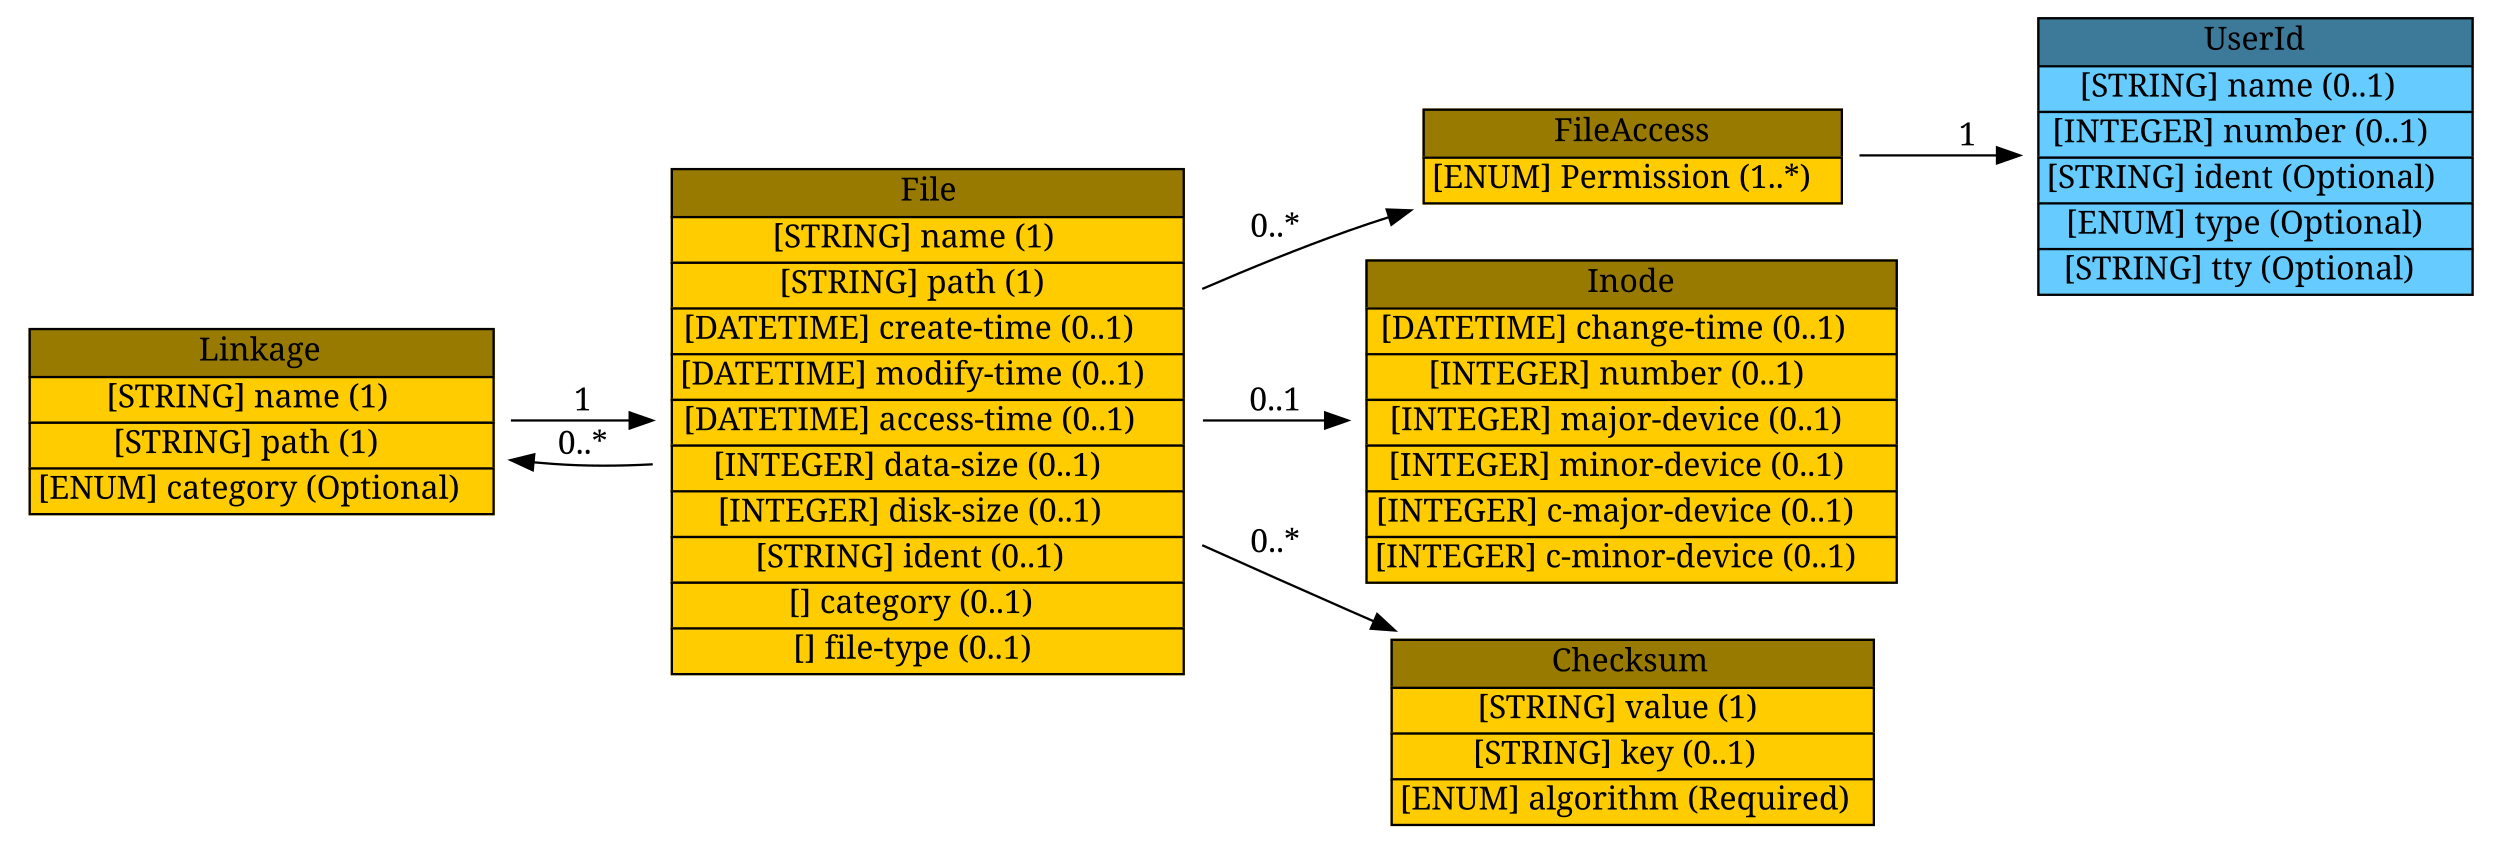
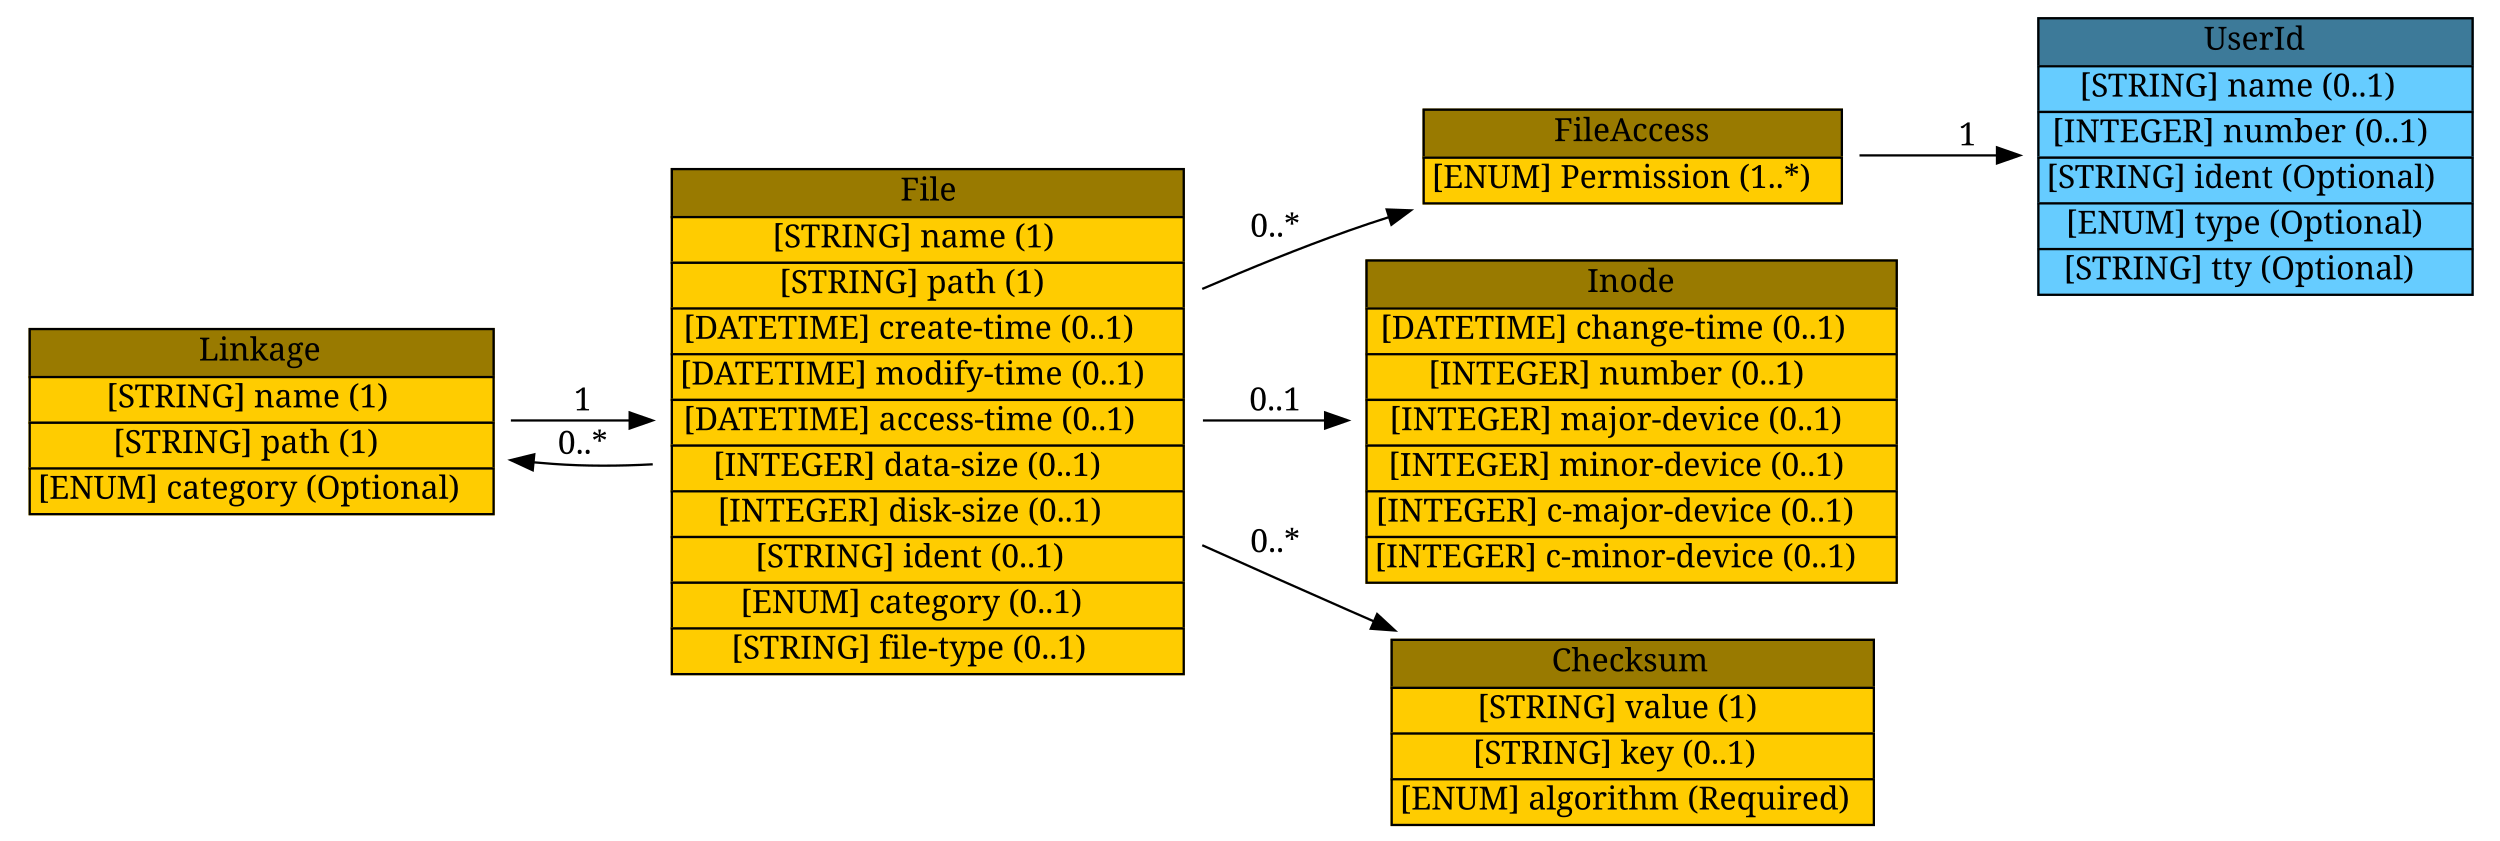
<svg xmlns="http://www.w3.org/2000/svg" xmlns:xlink="http://www.w3.org/1999/xlink" width="1094pt" height="368pt" viewBox="0.00 0.00 1094.00 368.00">
  <g id="graph1" class="graph" transform="scale(1 1) rotate(0) translate(4 364)">
    <polygon fill="white" stroke="white" points="-4,5 -4,-364 1091,-364 1091,5 -4,5" />
    <g id="node1" class="node">
      <a xlink:href="#" xlink:title="The Linkage class represents file system connections between the file described in the &lt;File&gt; element and other objects in the file system. For example, if the &lt;File&gt; element is a symbolic link or shortcut, then the &lt;Linkage&gt; element should contain the name of the object the link points to. Further information can be provided about the object in the &lt;Linkage&gt; element with another &lt;File&gt; element, if appropriate. ">
        <polygon fill="#997a00" stroke="#997a00" points="9,-199 9,-220 212,-220 212,-199 9,-199" />
        <polygon fill="none" stroke="black" points="9,-199 9,-220 212,-220 212,-199 9,-199" />
        <text text-anchor="start" x="83" y="-206.233" font-family="Times Roman,serif" font-size="14.00">Linkage</text>
      </a>
      <a xlink:href="#" xlink:title="The name of the file system object, not including the path.">
        <polygon fill="#ffcc00" stroke="#ffcc00" points="9,-179 9,-199 212,-199 212,-179 9,-179" />
        <polygon fill="none" stroke="black" points="9,-179 9,-199 212,-199 212,-179 9,-179" />
        <text text-anchor="start" x="42.5" y="-185.733" font-family="Times Roman,serif" font-size="14.00">[STRING] name (1) </text>
      </a>
      <a xlink:href="#" xlink:title="The full path to the file system object, including the name.  The path name should be represented in as &quot;universal&quot; a manner as possible, to facilitate processing of the alert.">
        <polygon fill="#ffcc00" stroke="#ffcc00" points="9,-159 9,-179 212,-179 212,-159 9,-159" />
        <polygon fill="none" stroke="black" points="9,-159 9,-179 212,-179 212,-159 9,-159" />
        <text text-anchor="start" x="45.5" y="-165.733" font-family="Times Roman,serif" font-size="14.00">[STRING] path (1) </text>
      </a>
      <a xlink:href="#" xlink:title="Section 10.)">
        <polygon fill="#ffcc00" stroke="#ffcc00" points="9,-139 9,-159 212,-159 212,-139 9,-139" />
        <polygon fill="none" stroke="black" points="9,-139 9,-159 212,-159 212,-139 9,-139" />
        <text text-anchor="start" x="12.5" y="-145.733" font-family="Times Roman,serif" font-size="14.00">[ENUM] category (Optional) </text>
      </a>
    </g>
    <g id="node2" class="node">
      <a xlink:href="#" xlink:title="The File class provides specific information about a file or other file-like object that has been created, deleted, or modified on the target. The description can provide either the file settings prior to the event or the file settings at the time of the event, as specified using the &quot;category&quot; attribute. ">
        <polygon fill="#997a00" stroke="#997a00" points="290,-269 290,-290 514,-290 514,-269 290,-269" />
        <polygon fill="none" stroke="black" points="290,-269 290,-290 514,-290 514,-269 290,-269" />
        <text text-anchor="start" x="390" y="-276.233" font-family="Times Roman,serif" font-size="14.00">File</text>
      </a>
      <a xlink:href="#" xlink:title="The name of the file to which the alert applies, not including the path to the file.">
        <polygon fill="#ffcc00" stroke="#ffcc00" points="290,-249 290,-269 514,-269 514,-249 290,-249" />
        <polygon fill="none" stroke="black" points="290,-249 290,-269 514,-269 514,-249 290,-249" />
        <text text-anchor="start" x="334" y="-255.733" font-family="Times Roman,serif" font-size="14.00">[STRING] name (1) </text>
      </a>
      <a xlink:href="#" xlink:title="The full path to the file, including the name.  The path name should be represented in as &quot;universal&quot; a manner as possible, to facilitate processing of the alert.">
        <polygon fill="#ffcc00" stroke="#ffcc00" points="290,-229 290,-249 514,-249 514,-229 290,-229" />
        <polygon fill="none" stroke="black" points="290,-229 290,-249 514,-249 514,-229 290,-229" />
        <text text-anchor="start" x="337" y="-235.733" font-family="Times Roman,serif" font-size="14.00">[STRING] path (1) </text>
      </a>
      <a xlink:href="#" xlink:title="Time the file was created.  Note that this is *not* the Unix &quot;st_ctime&quot; file attribute (which is not file creation time).  The Unix &quot;st_ctime&quot; attribute is contained in the &quot;Inode&quot; class.">
        <polygon fill="#ffcc00" stroke="#ffcc00" points="290,-209 290,-229 514,-229 514,-209 290,-209" />
        <polygon fill="none" stroke="black" points="290,-209 290,-229 514,-229 514,-209 290,-209" />
        <text text-anchor="start" x="295" y="-215.733" font-family="Times Roman,serif" font-size="14.00">[DATETIME] create-time (0..1) </text>
      </a>
      <a xlink:href="#" xlink:title="Time the file was last modified.">
        <polygon fill="#ffcc00" stroke="#ffcc00" points="290,-189 290,-209 514,-209 514,-189 290,-189" />
        <polygon fill="none" stroke="black" points="290,-189 290,-209 514,-209 514,-189 290,-189" />
        <text text-anchor="start" x="293.5" y="-195.733" font-family="Times Roman,serif" font-size="14.00">[DATETIME] modify-time (0..1) </text>
      </a>
      <a xlink:href="#" xlink:title="Time the file was last accessed.">
        <polygon fill="#ffcc00" stroke="#ffcc00" points="290,-169 290,-189 514,-189 514,-169 290,-169" />
        <polygon fill="none" stroke="black" points="290,-169 290,-189 514,-189 514,-169 290,-169" />
        <text text-anchor="start" x="295" y="-175.733" font-family="Times Roman,serif" font-size="14.00">[DATETIME] access-time (0..1) </text>
      </a>
      <a xlink:href="#" xlink:title="The size of the data, in bytes.  Typically what is meant when referring to file size.  On Unix UFS file systems, this value corresponds to stat.st_size.  On Windows NTFS, this value corresponds to Valid Data Length (VDL).">
        <polygon fill="#ffcc00" stroke="#ffcc00" points="290,-149 290,-169 514,-169 514,-149 290,-149" />
        <polygon fill="none" stroke="black" points="290,-149 290,-169 514,-169 514,-149 290,-149" />
        <text text-anchor="start" x="308" y="-155.733" font-family="Times Roman,serif" font-size="14.00">[INTEGER] data-size (0..1) </text>
      </a>
      <a xlink:href="#" xlink:title="The physical space on disk consumed by the file, in bytes.  On Unix UFS file systems, this value corresponds to 512 * stat.st_blocks.  On Windows NTFS, this value corresponds to End of File (EOF).">
        <polygon fill="#ffcc00" stroke="#ffcc00" points="290,-129 290,-149 514,-149 514,-129 290,-129" />
        <polygon fill="none" stroke="black" points="290,-129 290,-149 514,-149 514,-129 290,-129" />
        <text text-anchor="start" x="310" y="-135.733" font-family="Times Roman,serif" font-size="14.00">[INTEGER] disk-size (0..1) </text>
      </a>
      <a xlink:href="#" xlink:title="A unique identifier for this file; see Section 3.2.9.">
        <polygon fill="#ffcc00" stroke="#ffcc00" points="290,-109 290,-129 514,-129 514,-109 290,-109" />
        <polygon fill="none" stroke="black" points="290,-109 290,-129 514,-129 514,-109 290,-109" />
        <text text-anchor="start" x="326.5" y="-115.733" font-family="Times Roman,serif" font-size="14.00">[STRING] ident (0..1) </text>
      </a>
      <a xlink:href="#" xlink:title="The type of file system the file resides on.  This attribute governs how path names and other attributes are interpreted.">
        <polygon fill="#ffcc00" stroke="#ffcc00" points="290,-89 290,-109 514,-109 514,-89 290,-89" />
        <polygon fill="none" stroke="black" points="290,-89 290,-109 514,-109 514,-89 290,-89" />
-         <text text-anchor="start" x="341" y="-95.733" font-family="Times Roman,serif" font-size="14.00">[] category (0..1) </text>
+         <text text-anchor="start" x="320" y="-95.733" font-family="Times Roman,serif" font-size="14.00">[ENUM] category (0..1) </text>
      </a>
      <a xlink:href="#" xlink:title="The type of file, as a mime-type.">
        <polygon fill="#ffcc00" stroke="#ffcc00" points="290,-69 290,-89 514,-89 514,-69 290,-69" />
        <polygon fill="none" stroke="black" points="290,-69 290,-89 514,-89 514,-69 290,-69" />
-         <text text-anchor="start" x="343" y="-75.733" font-family="Times Roman,serif" font-size="14.00">[] file-type (0..1) </text>
+         <text text-anchor="start" x="316" y="-75.733" font-family="Times Roman,serif" font-size="14.00">[STRING] file-type (0..1) </text>
      </a>
    </g>
    <g id="edge12" class="edge">
      <path fill="none" stroke="black" d="M219.561,-180C236.471,-180 254.077,-180 271.392,-180" />
      <polygon fill="black" stroke="black" points="271.545,-183.5 281.545,-180 271.545,-176.5 271.545,-183.5" />
      <text text-anchor="middle" x="251" y="-184.4" font-family="Times Roman,serif" font-size="14.00">1</text>
    </g>
    <g id="edge6" class="edge">
      <path fill="none" stroke="black" d="M281.644,-160.818C266.959,-160.025 252.15,-159.956 238,-161 235.259,-161.202 232.487,-161.429 229.695,-161.676" />
      <polygon fill="black" stroke="black" points="229.124,-158.215 219.507,-162.661 229.798,-165.183 229.124,-158.215" />
      <text text-anchor="middle" x="251" y="-165.4" font-family="Times Roman,serif" font-size="14.00">0..*</text>
    </g>
    <g id="node3" class="node">
      <a xlink:href="#" xlink:title="The FileAccess class represents the access permissions on a file. The representation is intended to be useful across operating systems. ">
        <polygon fill="#997a00" stroke="#997a00" points="619,-295 619,-316 802,-316 802,-295 619,-295" />
        <polygon fill="none" stroke="black" points="619,-295 619,-316 802,-316 802,-295 619,-295" />
        <text text-anchor="start" x="676" y="-302.233" font-family="Times Roman,serif" font-size="14.00">FileAccess</text>
      </a>
      <a xlink:href="#" xlink:title="Level of access allowed.  The permitted values are shown below.  There is no default value.  (See also Section 10.)">
        <polygon fill="#ffcc00" stroke="#ffcc00" points="619,-275 619,-295 802,-295 802,-275 619,-275" />
        <polygon fill="none" stroke="black" points="619,-275 619,-295 802,-295 802,-275 619,-275" />
        <text text-anchor="start" x="622.5" y="-281.733" font-family="Times Roman,serif" font-size="14.00">[ENUM] Permission (1..*) </text>
      </a>
    </g>
    <g id="edge4" class="edge">
      <path fill="none" stroke="black" d="M522.091,-237.556C543.15,-246.672 565.035,-255.538 586,-263 591.785,-265.059 597.761,-267.057 603.821,-268.983" />
      <polygon fill="black" stroke="black" points="602.809,-272.334 613.397,-271.95 604.881,-265.647 602.809,-272.334" />
      <text text-anchor="middle" x="554" y="-260.4" font-family="Times Roman,serif" font-size="14.00">0..*</text>
    </g>
    <g id="node8" class="node">
      <a xlink:href="#" xlink:title="The Inode class is used to represent the additional information contained in a Unix file system i-node. ">
        <polygon fill="#997a00" stroke="#997a00" points="594,-229 594,-250 826,-250 826,-229 594,-229" />
        <polygon fill="none" stroke="black" points="594,-229 594,-250 826,-250 826,-229 594,-229" />
        <text text-anchor="start" x="690.5" y="-236.233" font-family="Times Roman,serif" font-size="14.00">Inode</text>
      </a>
      <a xlink:href="#" xlink:title="The time of the last inode change, given by the st_ctime element of &quot;struct stat&quot;.">
        <polygon fill="#ffcc00" stroke="#ffcc00" points="594,-209 594,-229 826,-229 826,-209 594,-209" />
        <polygon fill="none" stroke="black" points="594,-209 594,-229 826,-229 826,-209 594,-209" />
        <text text-anchor="start" x="600" y="-215.733" font-family="Times Roman,serif" font-size="14.00">[DATETIME] change-time (0..1) </text>
      </a>
      <a xlink:href="#" xlink:title="The inode number.">
        <polygon fill="#ffcc00" stroke="#ffcc00" points="594,-189 594,-209 826,-209 826,-189 594,-189" />
        <polygon fill="none" stroke="black" points="594,-189 594,-209 826,-209 826,-189 594,-189" />
        <text text-anchor="start" x="621" y="-195.733" font-family="Times Roman,serif" font-size="14.00">[INTEGER] number (0..1) </text>
      </a>
      <a xlink:href="#" xlink:title="The major device number of the device the file resides on.">
        <polygon fill="#ffcc00" stroke="#ffcc00" points="594,-169 594,-189 826,-189 826,-169 594,-169" />
        <polygon fill="none" stroke="black" points="594,-169 594,-189 826,-189 826,-169 594,-169" />
        <text text-anchor="start" x="604" y="-175.733" font-family="Times Roman,serif" font-size="14.00">[INTEGER] major-device (0..1) </text>
      </a>
      <a xlink:href="#" xlink:title="The minor device number of the device the file resides on.">
        <polygon fill="#ffcc00" stroke="#ffcc00" points="594,-149 594,-169 826,-169 826,-149 594,-149" />
        <polygon fill="none" stroke="black" points="594,-149 594,-169 826,-169 826,-149 594,-149" />
        <text text-anchor="start" x="603.5" y="-155.733" font-family="Times Roman,serif" font-size="14.00">[INTEGER] minor-device (0..1) </text>
      </a>
      <a xlink:href="#" xlink:title="The major device of the file itself, if it is a character special device.">
        <polygon fill="#ffcc00" stroke="#ffcc00" points="594,-129 594,-149 826,-149 826,-129 594,-129" />
        <polygon fill="none" stroke="black" points="594,-129 594,-149 826,-149 826,-129 594,-129" />
        <text text-anchor="start" x="598" y="-135.733" font-family="Times Roman,serif" font-size="14.00">[INTEGER] c-major-device (0..1) </text>
      </a>
      <a xlink:href="#" xlink:title="The minor device of the file itself, if it is a character special device.">
        <polygon fill="#ffcc00" stroke="#ffcc00" points="594,-109 594,-129 826,-129 826,-109 594,-109" />
        <polygon fill="none" stroke="black" points="594,-109 594,-129 826,-129 826,-109 594,-109" />
        <text text-anchor="start" x="597.5" y="-115.733" font-family="Times Roman,serif" font-size="14.00">[INTEGER] c-minor-device (0..1) </text>
      </a>
    </g>
    <g id="edge8" class="edge">
      <path fill="none" stroke="black" d="M522.404,-180C539.823,-180 557.844,-180 575.517,-180" />
      <polygon fill="black" stroke="black" points="575.875,-183.5 585.875,-180 575.874,-176.5 575.875,-183.5" />
      <text text-anchor="middle" x="554" y="-184.4" font-family="Times Roman,serif" font-size="14.00">0..1</text>
    </g>
    <g id="node10" class="node">
      <a xlink:href="#" xlink:title="The Checksum class represents checksum information associated with the file. This checksum information can be provided by file integrity checkers, among others. ">
        <polygon fill="#997a00" stroke="#997a00" points="605,-63 605,-84 816,-84 816,-63 605,-63" />
        <polygon fill="none" stroke="black" points="605,-63 605,-84 816,-84 816,-63 605,-63" />
        <text text-anchor="start" x="675" y="-70.233" font-family="Times Roman,serif" font-size="14.00">Checksum</text>
      </a>
      <a xlink:href="#" xlink:title="The value of the checksum.">
        <polygon fill="#ffcc00" stroke="#ffcc00" points="605,-43 605,-63 816,-63 816,-43 605,-43" />
        <polygon fill="none" stroke="black" points="605,-43 605,-63 816,-63 816,-43 605,-43" />
        <text text-anchor="start" x="642.5" y="-49.733" font-family="Times Roman,serif" font-size="14.00">[STRING] value (1) </text>
      </a>
      <a xlink:href="#" xlink:title="The key to the checksum, if appropriate.">
        <polygon fill="#ffcc00" stroke="#ffcc00" points="605,-23 605,-43 816,-43 816,-23 605,-23" />
        <polygon fill="none" stroke="black" points="605,-23 605,-43 816,-43 816,-23 605,-23" />
        <text text-anchor="start" x="640.5" y="-29.733" font-family="Times Roman,serif" font-size="14.00">[STRING] key (0..1) </text>
      </a>
      <a xlink:href="#" xlink:title="default value.  (See also Section 10.)">
        <polygon fill="#ffcc00" stroke="#ffcc00" points="605,-3 605,-23 816,-23 816,-3 605,-3" />
        <polygon fill="none" stroke="black" points="605,-3 605,-23 816,-23 816,-3 605,-3" />
        <text text-anchor="start" x="608.5" y="-9.733" font-family="Times Roman,serif" font-size="14.00">[ENUM] algorithm (Required) </text>
      </a>
    </g>
    <g id="edge10" class="edge">
      <path fill="none" stroke="black" d="M522.103,-125.41C543.357,-115.868 565.305,-106.089 586,-97 589.634,-95.404 593.33,-93.787 597.065,-92.159" />
      <polygon fill="black" stroke="black" points="598.639,-95.291 606.414,-88.093 595.848,-88.871 598.639,-95.291" />
      <text text-anchor="middle" x="554" y="-122.4" font-family="Times Roman,serif" font-size="14.00">0..*</text>
    </g>
    <g id="node4" class="node">
      <a xlink:href="#" xlink:title="The UserId class provides specific information about a user. More than one UserId can be used within the User class to indicate attempts to transition from one user to another, or to provide complete information about a user's (or process') privileges. ">
        <polygon fill="#3d7a99" stroke="#3d7a99" points="888,-335 888,-356 1078,-356 1078,-335 888,-335" />
        <polygon fill="none" stroke="black" points="888,-335 888,-356 1078,-356 1078,-335 888,-335" />
        <text text-anchor="start" x="960.5" y="-342.233" font-family="Times Roman,serif" font-size="14.00">UserId</text>
      </a>
      <a xlink:href="#" xlink:title="A user or group name.">
        <polygon fill="#66ccff" stroke="#66ccff" points="888,-315 888,-335 1078,-335 1078,-315 888,-315" />
        <polygon fill="none" stroke="black" points="888,-315 888,-335 1078,-335 1078,-315 888,-315" />
        <text text-anchor="start" x="906" y="-321.733" font-family="Times Roman,serif" font-size="14.00">[STRING] name (0..1) </text>
      </a>
      <a xlink:href="#" xlink:title="A user or group number.">
        <polygon fill="#66ccff" stroke="#66ccff" points="888,-295 888,-315 1078,-315 1078,-295 888,-295" />
        <polygon fill="none" stroke="black" points="888,-295 888,-315 1078,-315 1078,-295 888,-295" />
        <text text-anchor="start" x="894" y="-301.733" font-family="Times Roman,serif" font-size="14.00">[INTEGER] number (0..1) </text>
      </a>
      <a xlink:href="#" xlink:title="A unique identifier for the user id, see Section 3.2.9.">
        <polygon fill="#66ccff" stroke="#66ccff" points="888,-275 888,-295 1078,-295 1078,-275 888,-275" />
        <polygon fill="none" stroke="black" points="888,-275 888,-295 1078,-295 1078,-275 888,-275" />
        <text text-anchor="start" x="891.5" y="-281.733" font-family="Times Roman,serif" font-size="14.00">[STRING] ident (Optional) </text>
      </a>
      <a xlink:href="#" xlink:title="The type of user information represented.  The permitted values for this attribute are shown below.  The default value is &quot;original-user&quot;.  (See also Section 10.)">
        <polygon fill="#66ccff" stroke="#66ccff" points="888,-255 888,-275 1078,-275 1078,-255 888,-255" />
        <polygon fill="none" stroke="black" points="888,-255 888,-275 1078,-275 1078,-255 888,-255" />
        <text text-anchor="start" x="900" y="-261.733" font-family="Times Roman,serif" font-size="14.00">[ENUM] type (Optional) </text>
      </a>
      <a xlink:href="#" xlink:title="The tty the user is using.">
        <polygon fill="#66ccff" stroke="#66ccff" points="888,-235 888,-255 1078,-255 1078,-235 888,-235" />
        <polygon fill="none" stroke="black" points="888,-235 888,-255 1078,-255 1078,-235 888,-235" />
        <text text-anchor="start" x="899" y="-241.733" font-family="Times Roman,serif" font-size="14.00">[STRING] tty (Optional) </text>
      </a>
    </g>
    <g id="edge2" class="edge">
      <path fill="none" stroke="black" d="M809.718,-296C829.263,-296 849.896,-296 869.843,-296" />
      <polygon fill="black" stroke="black" points="869.886,-299.5 879.886,-296 869.886,-292.5 869.886,-299.5" />
      <text text-anchor="middle" x="857" y="-300.4" font-family="Times Roman,serif" font-size="14.00">1</text>
    </g>
  </g>
</svg>
